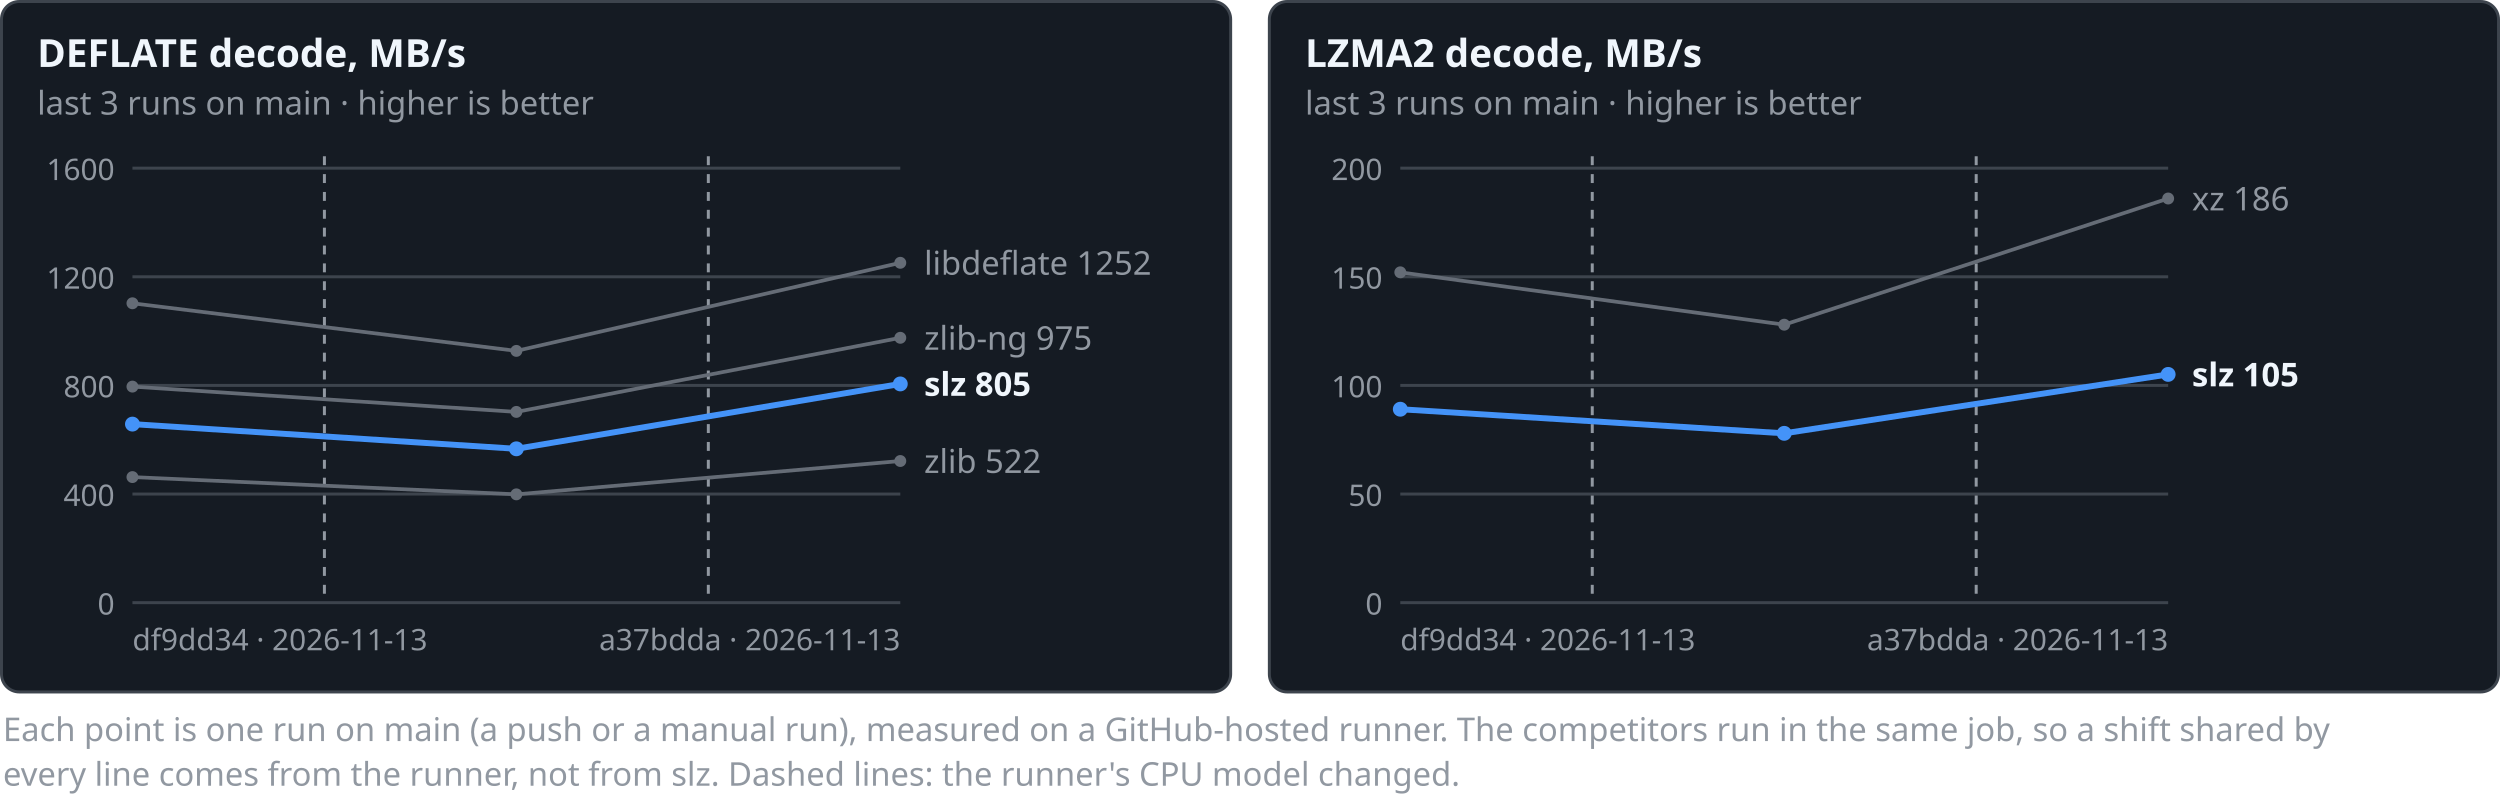
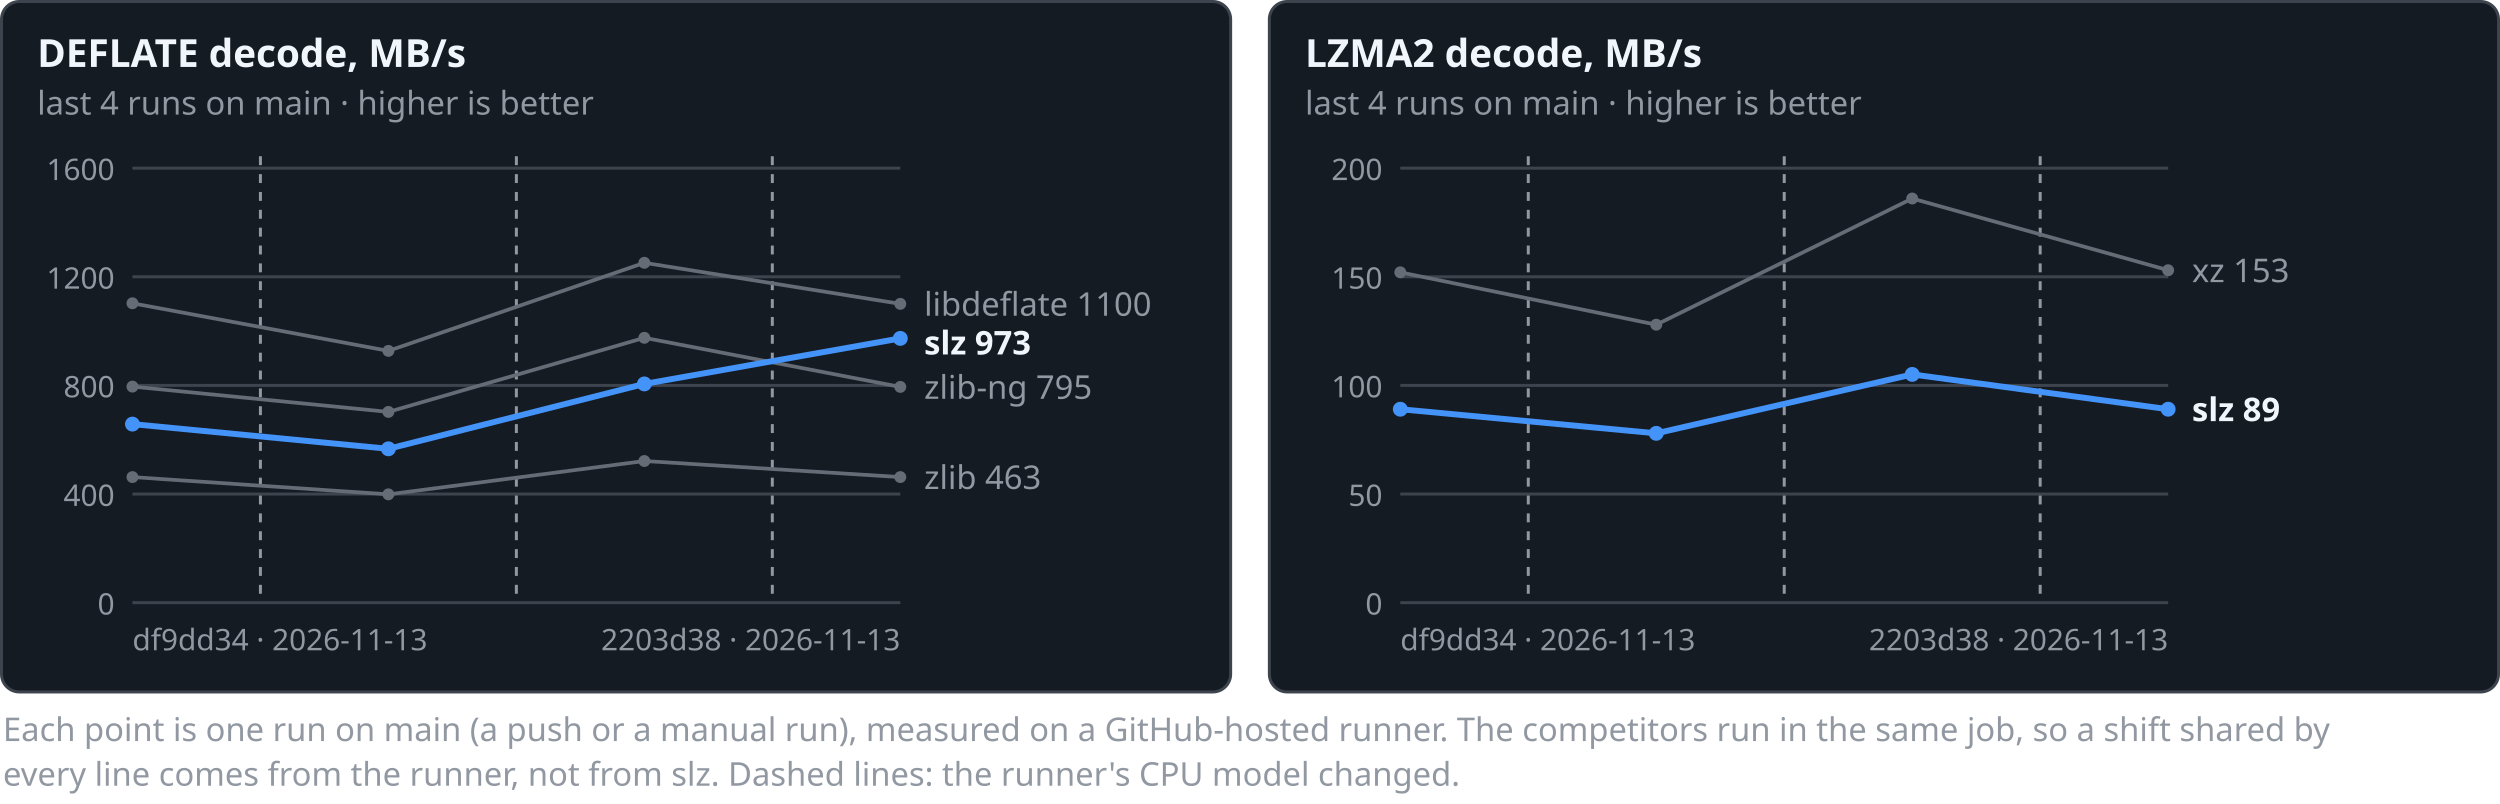
<svg xmlns="http://www.w3.org/2000/svg" width="840" height="270" viewBox="0 0 840 270" role="img" aria-labelledby="title desc">
  <style>text{font-family:-apple-system,BlinkMacSystemFont,'Segoe UI','Noto Sans',Helvetica,Arial,sans-serif;font-variant-numeric:tabular-nums}</style>
  <rect x="0.5" y="0.5" width="413.0" height="232.0" fill="#151b23" rx="6" stroke="#3d444d" />
  <text x="12.5" y="22.5" font-size="13" fill="#f0f6fc" font-weight="600">DEFLATE decode, MB/s</text>
-   <text x="12.5" y="38.5" font-size="11" fill="#9198a1">last 3 runs on main · higher is better</text>
+   <text x="12.5" y="38.5" font-size="11" fill="#9198a1">last 4 runs on main · higher is better</text>
  <line x1="44.5" y1="202.5" x2="302.5" y2="202.5" stroke="#3d444d" stroke-width="1" />
  <text x="38.5" y="206.5" font-size="10" fill="#9198a1" text-anchor="end">0</text>
  <line x1="44.5" y1="166.0" x2="302.5" y2="166.0" stroke="#3d444d" stroke-width="1" />
  <text x="38.5" y="170.0" font-size="10" fill="#9198a1" text-anchor="end">400</text>
  <line x1="44.5" y1="129.5" x2="302.5" y2="129.5" stroke="#3d444d" stroke-width="1" />
  <text x="38.5" y="133.5" font-size="10" fill="#9198a1" text-anchor="end">800</text>
  <line x1="44.5" y1="93.0" x2="302.5" y2="93.0" stroke="#3d444d" stroke-width="1" />
  <text x="38.5" y="97.0" font-size="10" fill="#9198a1" text-anchor="end">1200</text>
  <line x1="44.5" y1="56.5" x2="302.5" y2="56.5" stroke="#3d444d" stroke-width="1" />
  <text x="38.5" y="60.5" font-size="10" fill="#9198a1" text-anchor="end">1600</text>
-   <line x1="109.0" y1="52.5" x2="109.0" y2="202.5" stroke="#9198a1" stroke-width="1" stroke-dasharray="3 3" />
-   <line x1="238.0" y1="52.5" x2="238.0" y2="202.5" stroke="#9198a1" stroke-width="1" stroke-dasharray="3 3" />
-   <polyline points="44.5,101.9 173.5,117.9 302.5,88.3" fill="none" stroke="#656c76" stroke-width="1.25" stroke-linejoin="round" stroke-linecap="round" />
+   <line x1="87.5" y1="52.5" x2="87.5" y2="202.5" stroke="#9198a1" stroke-width="1" stroke-dasharray="3 3" />
+   <line x1="173.5" y1="52.5" x2="173.5" y2="202.5" stroke="#9198a1" stroke-width="1" stroke-dasharray="3 3" />
+   <line x1="259.5" y1="52.5" x2="259.5" y2="202.5" stroke="#9198a1" stroke-width="1" stroke-dasharray="3 3" />
+   <polyline points="44.5,101.9 130.5,117.9 216.5,88.3 302.5,102.1" fill="none" stroke="#656c76" stroke-width="1.25" stroke-linejoin="round" stroke-linecap="round" />
  <circle cx="44.5" cy="101.9" r="2" fill="#656c76" />
-   <circle cx="173.5" cy="117.9" r="2" fill="#656c76" />
-   <circle cx="302.5" cy="88.3" r="2" fill="#656c76" />
-   <polyline points="44.5,129.9 173.5,138.4 302.5,113.5" fill="none" stroke="#656c76" stroke-width="1.25" stroke-linejoin="round" stroke-linecap="round" />
+   <circle cx="130.5" cy="117.9" r="2" fill="#656c76" />
+   <circle cx="216.5" cy="88.3" r="2" fill="#656c76" />
+   <circle cx="302.5" cy="102.1" r="2" fill="#656c76" />
+   <polyline points="44.5,129.9 130.5,138.4 216.5,113.5 302.5,130.0" fill="none" stroke="#656c76" stroke-width="1.25" stroke-linejoin="round" stroke-linecap="round" />
  <circle cx="44.5" cy="129.9" r="2" fill="#656c76" />
-   <circle cx="173.5" cy="138.4" r="2" fill="#656c76" />
-   <circle cx="302.5" cy="113.5" r="2" fill="#656c76" />
-   <polyline points="44.5,160.3 173.5,166.1 302.5,154.9" fill="none" stroke="#656c76" stroke-width="1.25" stroke-linejoin="round" stroke-linecap="round" />
+   <circle cx="130.5" cy="138.4" r="2" fill="#656c76" />
+   <circle cx="216.5" cy="113.5" r="2" fill="#656c76" />
+   <circle cx="302.5" cy="130.0" r="2" fill="#656c76" />
+   <polyline points="44.5,160.3 130.5,166.1 216.5,154.9 302.5,160.3" fill="none" stroke="#656c76" stroke-width="1.25" stroke-linejoin="round" stroke-linecap="round" />
  <circle cx="44.5" cy="160.3" r="2" fill="#656c76" />
-   <circle cx="173.5" cy="166.1" r="2" fill="#656c76" />
-   <circle cx="302.5" cy="154.9" r="2" fill="#656c76" />
-   <polyline points="44.5,142.5 173.5,150.8 302.5,129.0" fill="none" stroke="#4493f8" stroke-width="2" stroke-linejoin="round" stroke-linecap="round" />
+   <circle cx="130.5" cy="166.1" r="2" fill="#656c76" />
+   <circle cx="216.5" cy="154.9" r="2" fill="#656c76" />
+   <circle cx="302.5" cy="160.3" r="2" fill="#656c76" />
+   <polyline points="44.5,142.5 130.5,150.8 216.5,129.0 302.5,113.7" fill="none" stroke="#4493f8" stroke-width="2" stroke-linejoin="round" stroke-linecap="round" />
  <circle cx="44.5" cy="142.5" r="2.5" fill="#4493f8" />
-   <circle cx="173.5" cy="150.8" r="2.5" fill="#4493f8" />
-   <circle cx="302.5" cy="129.0" r="2.5" fill="#4493f8" />
-   <text x="310.5" y="92.3" font-size="11" fill="#9198a1">libdeflate 1252</text>
-   <text x="310.5" y="117.5" font-size="11" fill="#9198a1">zlib-ng 975</text>
-   <text x="310.5" y="133.0" font-size="11" fill="#f0f6fc" font-weight="600">slz 805</text>
-   <text x="310.5" y="158.9" font-size="11" fill="#9198a1">zlib 522</text>
+   <circle cx="130.5" cy="150.8" r="2.5" fill="#4493f8" />
+   <circle cx="216.5" cy="129.0" r="2.5" fill="#4493f8" />
+   <circle cx="302.5" cy="113.7" r="2.5" fill="#4493f8" />
+   <text x="310.5" y="106.1" font-size="11" fill="#9198a1">libdeflate 1100</text>
+   <text x="310.5" y="119.1" font-size="11" fill="#f0f6fc" font-weight="600">slz 973</text>
+   <text x="310.5" y="134.0" font-size="11" fill="#9198a1">zlib-ng 795</text>
+   <text x="310.5" y="164.3" font-size="11" fill="#9198a1">zlib 463</text>
  <text x="44.5" y="218.5" font-size="10" fill="#9198a1">df9dd34 · 2026-11-13</text>
-   <text x="302.5" y="218.5" font-size="10" fill="#9198a1" text-anchor="end">a37bdda · 2026-11-13</text>
+   <text x="302.5" y="218.5" font-size="10" fill="#9198a1" text-anchor="end">2203d38 · 2026-11-13</text>
  <rect x="426.5" y="0.5" width="413.0" height="232.0" fill="#151b23" rx="6" stroke="#3d444d" />
  <text x="438.5" y="22.5" font-size="13" fill="#f0f6fc" font-weight="600">LZMA2 decode, MB/s</text>
-   <text x="438.5" y="38.5" font-size="11" fill="#9198a1">last 3 runs on main · higher is better</text>
+   <text x="438.5" y="38.5" font-size="11" fill="#9198a1">last 4 runs on main · higher is better</text>
  <line x1="470.5" y1="202.5" x2="728.5" y2="202.5" stroke="#3d444d" stroke-width="1" />
  <text x="464.5" y="206.5" font-size="10" fill="#9198a1" text-anchor="end">0</text>
  <line x1="470.5" y1="166.0" x2="728.5" y2="166.0" stroke="#3d444d" stroke-width="1" />
  <text x="464.5" y="170.0" font-size="10" fill="#9198a1" text-anchor="end">50</text>
  <line x1="470.5" y1="129.5" x2="728.5" y2="129.5" stroke="#3d444d" stroke-width="1" />
  <text x="464.5" y="133.5" font-size="10" fill="#9198a1" text-anchor="end">100</text>
  <line x1="470.5" y1="93.0" x2="728.5" y2="93.0" stroke="#3d444d" stroke-width="1" />
  <text x="464.5" y="97.0" font-size="10" fill="#9198a1" text-anchor="end">150</text>
  <line x1="470.5" y1="56.5" x2="728.5" y2="56.5" stroke="#3d444d" stroke-width="1" />
  <text x="464.5" y="60.5" font-size="10" fill="#9198a1" text-anchor="end">200</text>
-   <line x1="535.0" y1="52.5" x2="535.0" y2="202.5" stroke="#9198a1" stroke-width="1" stroke-dasharray="3 3" />
-   <line x1="664.0" y1="52.5" x2="664.0" y2="202.5" stroke="#9198a1" stroke-width="1" stroke-dasharray="3 3" />
-   <polyline points="470.5,91.5 599.5,109.1 728.5,66.7" fill="none" stroke="#656c76" stroke-width="1.25" stroke-linejoin="round" stroke-linecap="round" />
+   <line x1="513.5" y1="52.5" x2="513.5" y2="202.5" stroke="#9198a1" stroke-width="1" stroke-dasharray="3 3" />
+   <line x1="599.5" y1="52.5" x2="599.5" y2="202.5" stroke="#9198a1" stroke-width="1" stroke-dasharray="3 3" />
+   <line x1="685.5" y1="52.5" x2="685.5" y2="202.5" stroke="#9198a1" stroke-width="1" stroke-dasharray="3 3" />
+   <polyline points="470.5,91.5 556.5,109.1 642.5,66.7 728.5,90.8" fill="none" stroke="#656c76" stroke-width="1.25" stroke-linejoin="round" stroke-linecap="round" />
  <circle cx="470.5" cy="91.5" r="2" fill="#656c76" />
-   <circle cx="599.5" cy="109.1" r="2" fill="#656c76" />
-   <circle cx="728.5" cy="66.7" r="2" fill="#656c76" />
-   <polyline points="470.5,137.5 599.5,145.6 728.5,125.8" fill="none" stroke="#4493f8" stroke-width="2" stroke-linejoin="round" stroke-linecap="round" />
+   <circle cx="556.5" cy="109.1" r="2" fill="#656c76" />
+   <circle cx="642.5" cy="66.7" r="2" fill="#656c76" />
+   <circle cx="728.5" cy="90.8" r="2" fill="#656c76" />
+   <polyline points="470.5,137.5 556.5,145.6 642.5,125.8 728.5,137.5" fill="none" stroke="#4493f8" stroke-width="2" stroke-linejoin="round" stroke-linecap="round" />
  <circle cx="470.5" cy="137.5" r="2.5" fill="#4493f8" />
-   <circle cx="599.5" cy="145.6" r="2.5" fill="#4493f8" />
-   <circle cx="728.5" cy="125.8" r="2.5" fill="#4493f8" />
-   <text x="736.5" y="70.7" font-size="11" fill="#9198a1">xz 186</text>
-   <text x="736.5" y="129.8" font-size="11" fill="#f0f6fc" font-weight="600">slz 105</text>
+   <circle cx="556.5" cy="145.6" r="2.5" fill="#4493f8" />
+   <circle cx="642.5" cy="125.8" r="2.5" fill="#4493f8" />
+   <circle cx="728.5" cy="137.5" r="2.5" fill="#4493f8" />
+   <text x="736.5" y="94.8" font-size="11" fill="#9198a1">xz 153</text>
+   <text x="736.5" y="141.5" font-size="11" fill="#f0f6fc" font-weight="600">slz 89</text>
  <text x="470.5" y="218.5" font-size="10" fill="#9198a1">df9dd34 · 2026-11-13</text>
-   <text x="728.5" y="218.5" font-size="10" fill="#9198a1" text-anchor="end">a37bdda · 2026-11-13</text>
+   <text x="728.5" y="218.5" font-size="10" fill="#9198a1" text-anchor="end">2203d38 · 2026-11-13</text>
  <text x="1.0" y="249.0" font-size="11" fill="#9198a1">Each point is one run on main (a push or a manual run), measured on a GitHub-hosted runner. The competitors run in the same job, so a shift shared by</text>
  <text x="1.0" y="264.0" font-size="11" fill="#9198a1">every line comes from the runner, not from slz. Dashed lines: the runner's CPU model changed.</text>
</svg>
